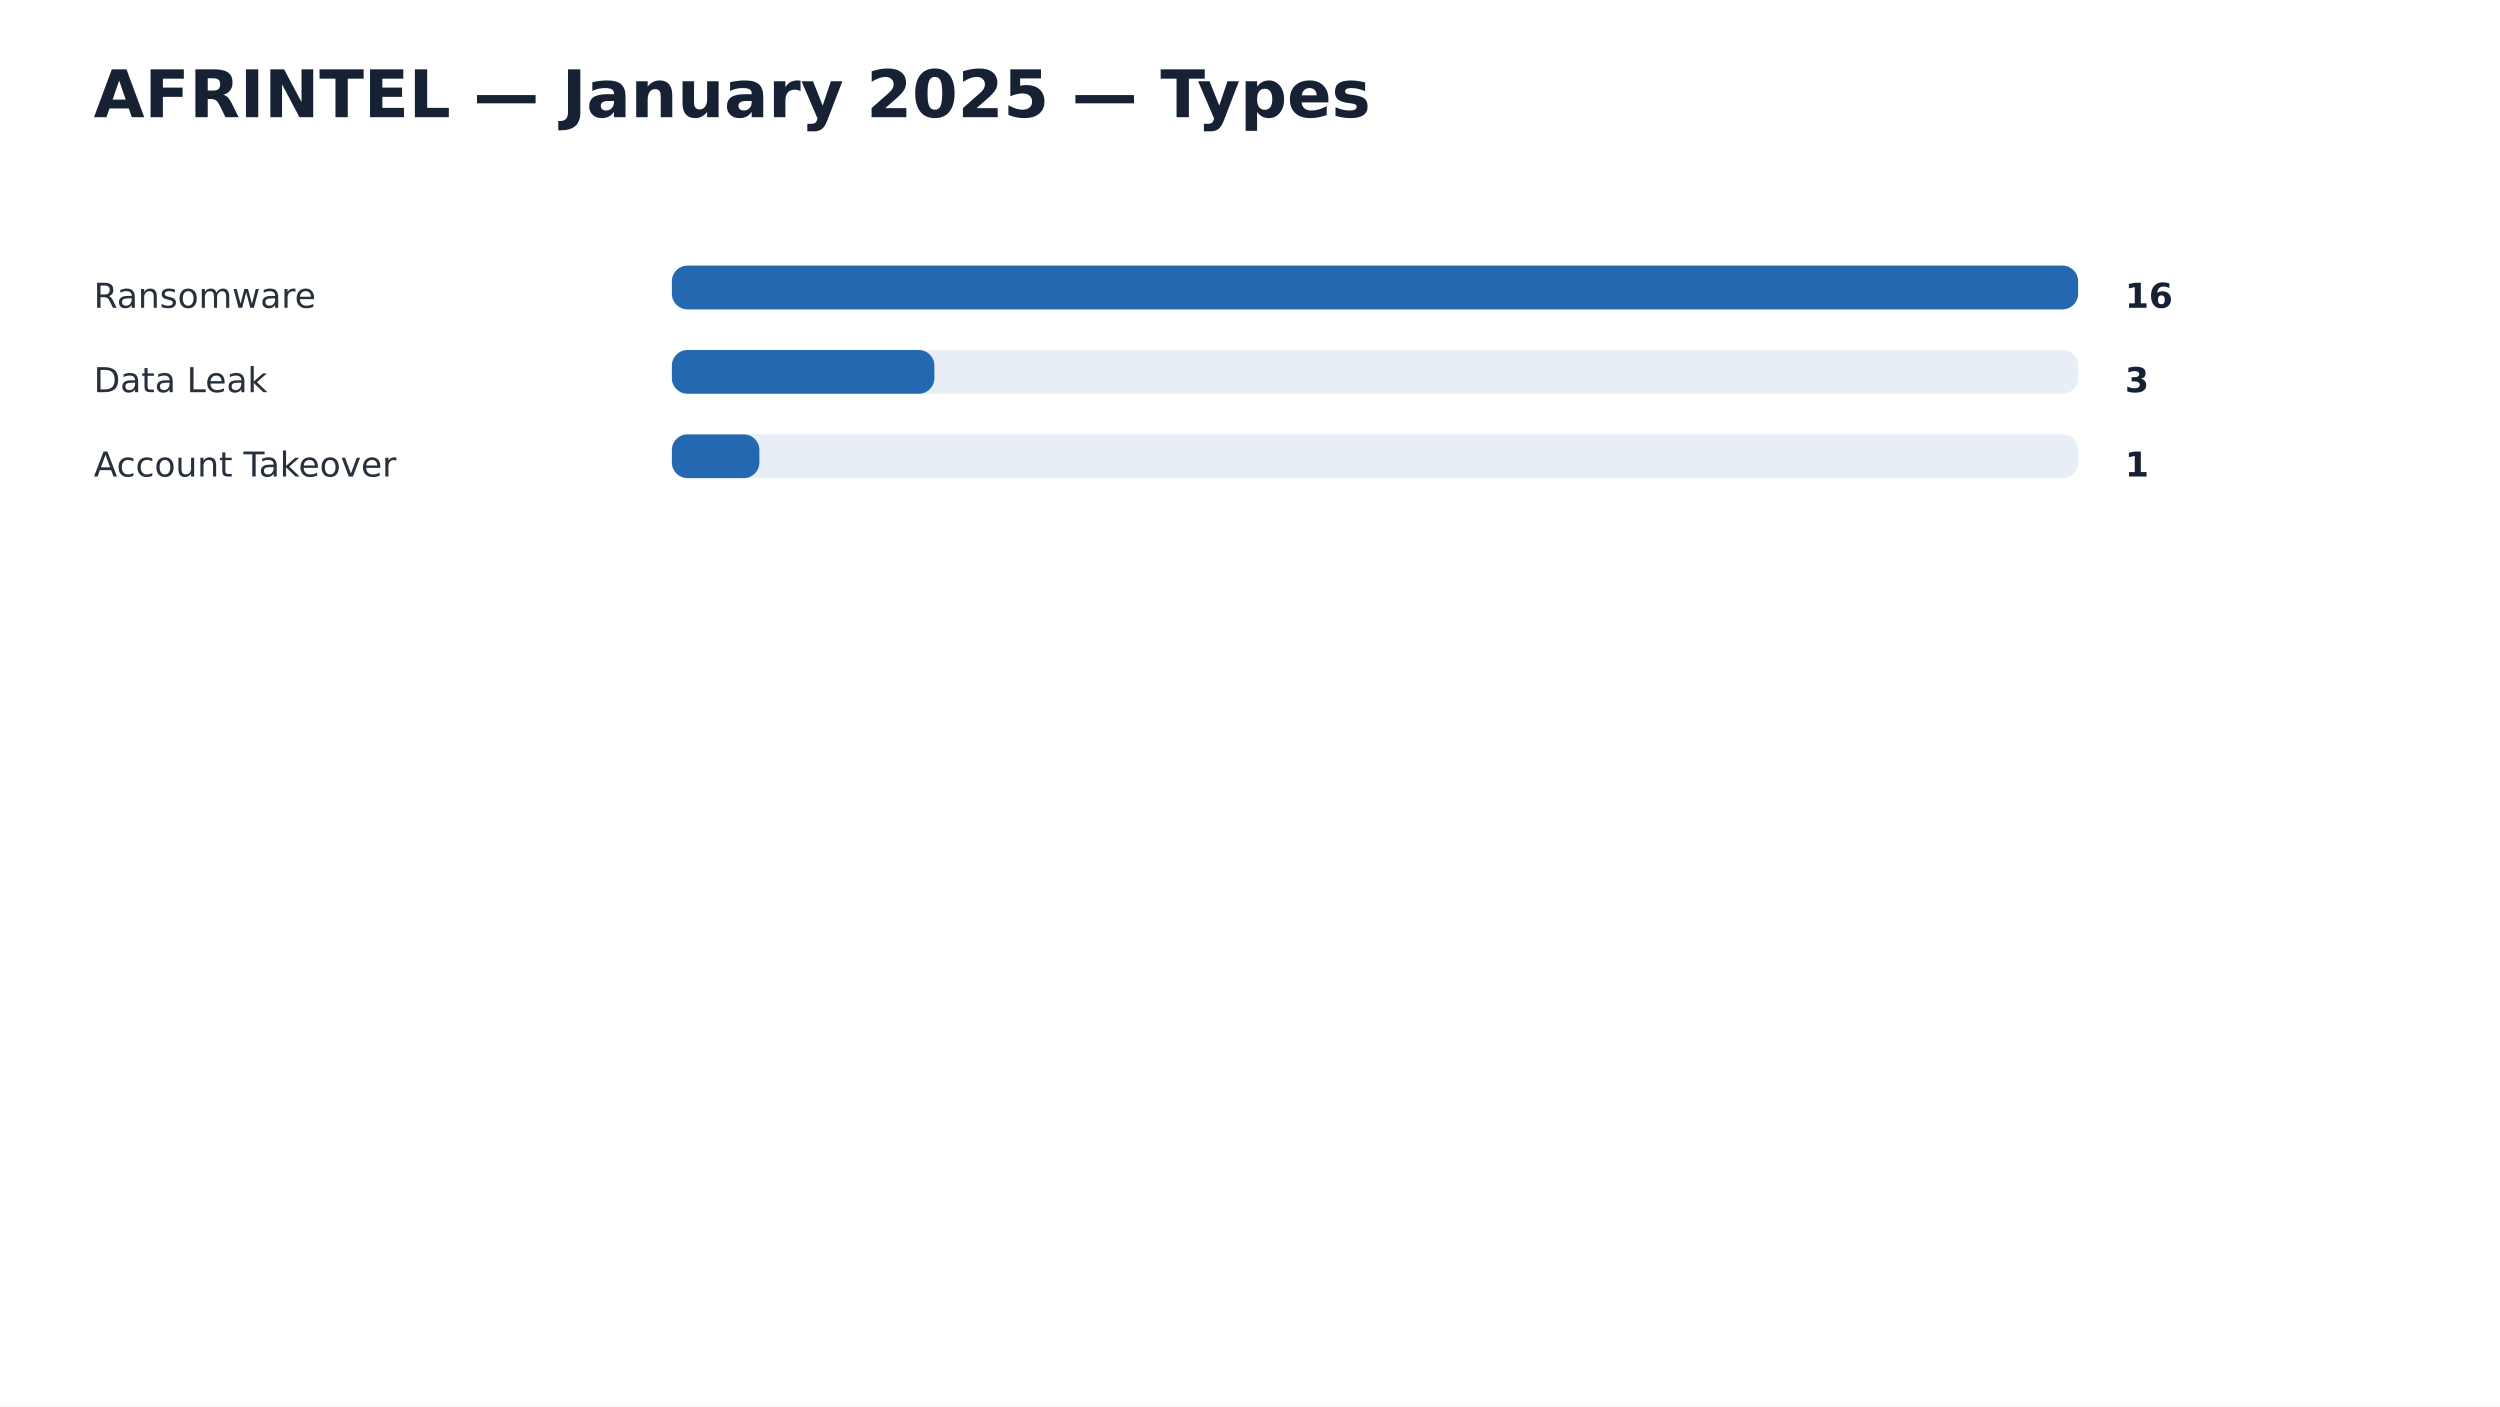
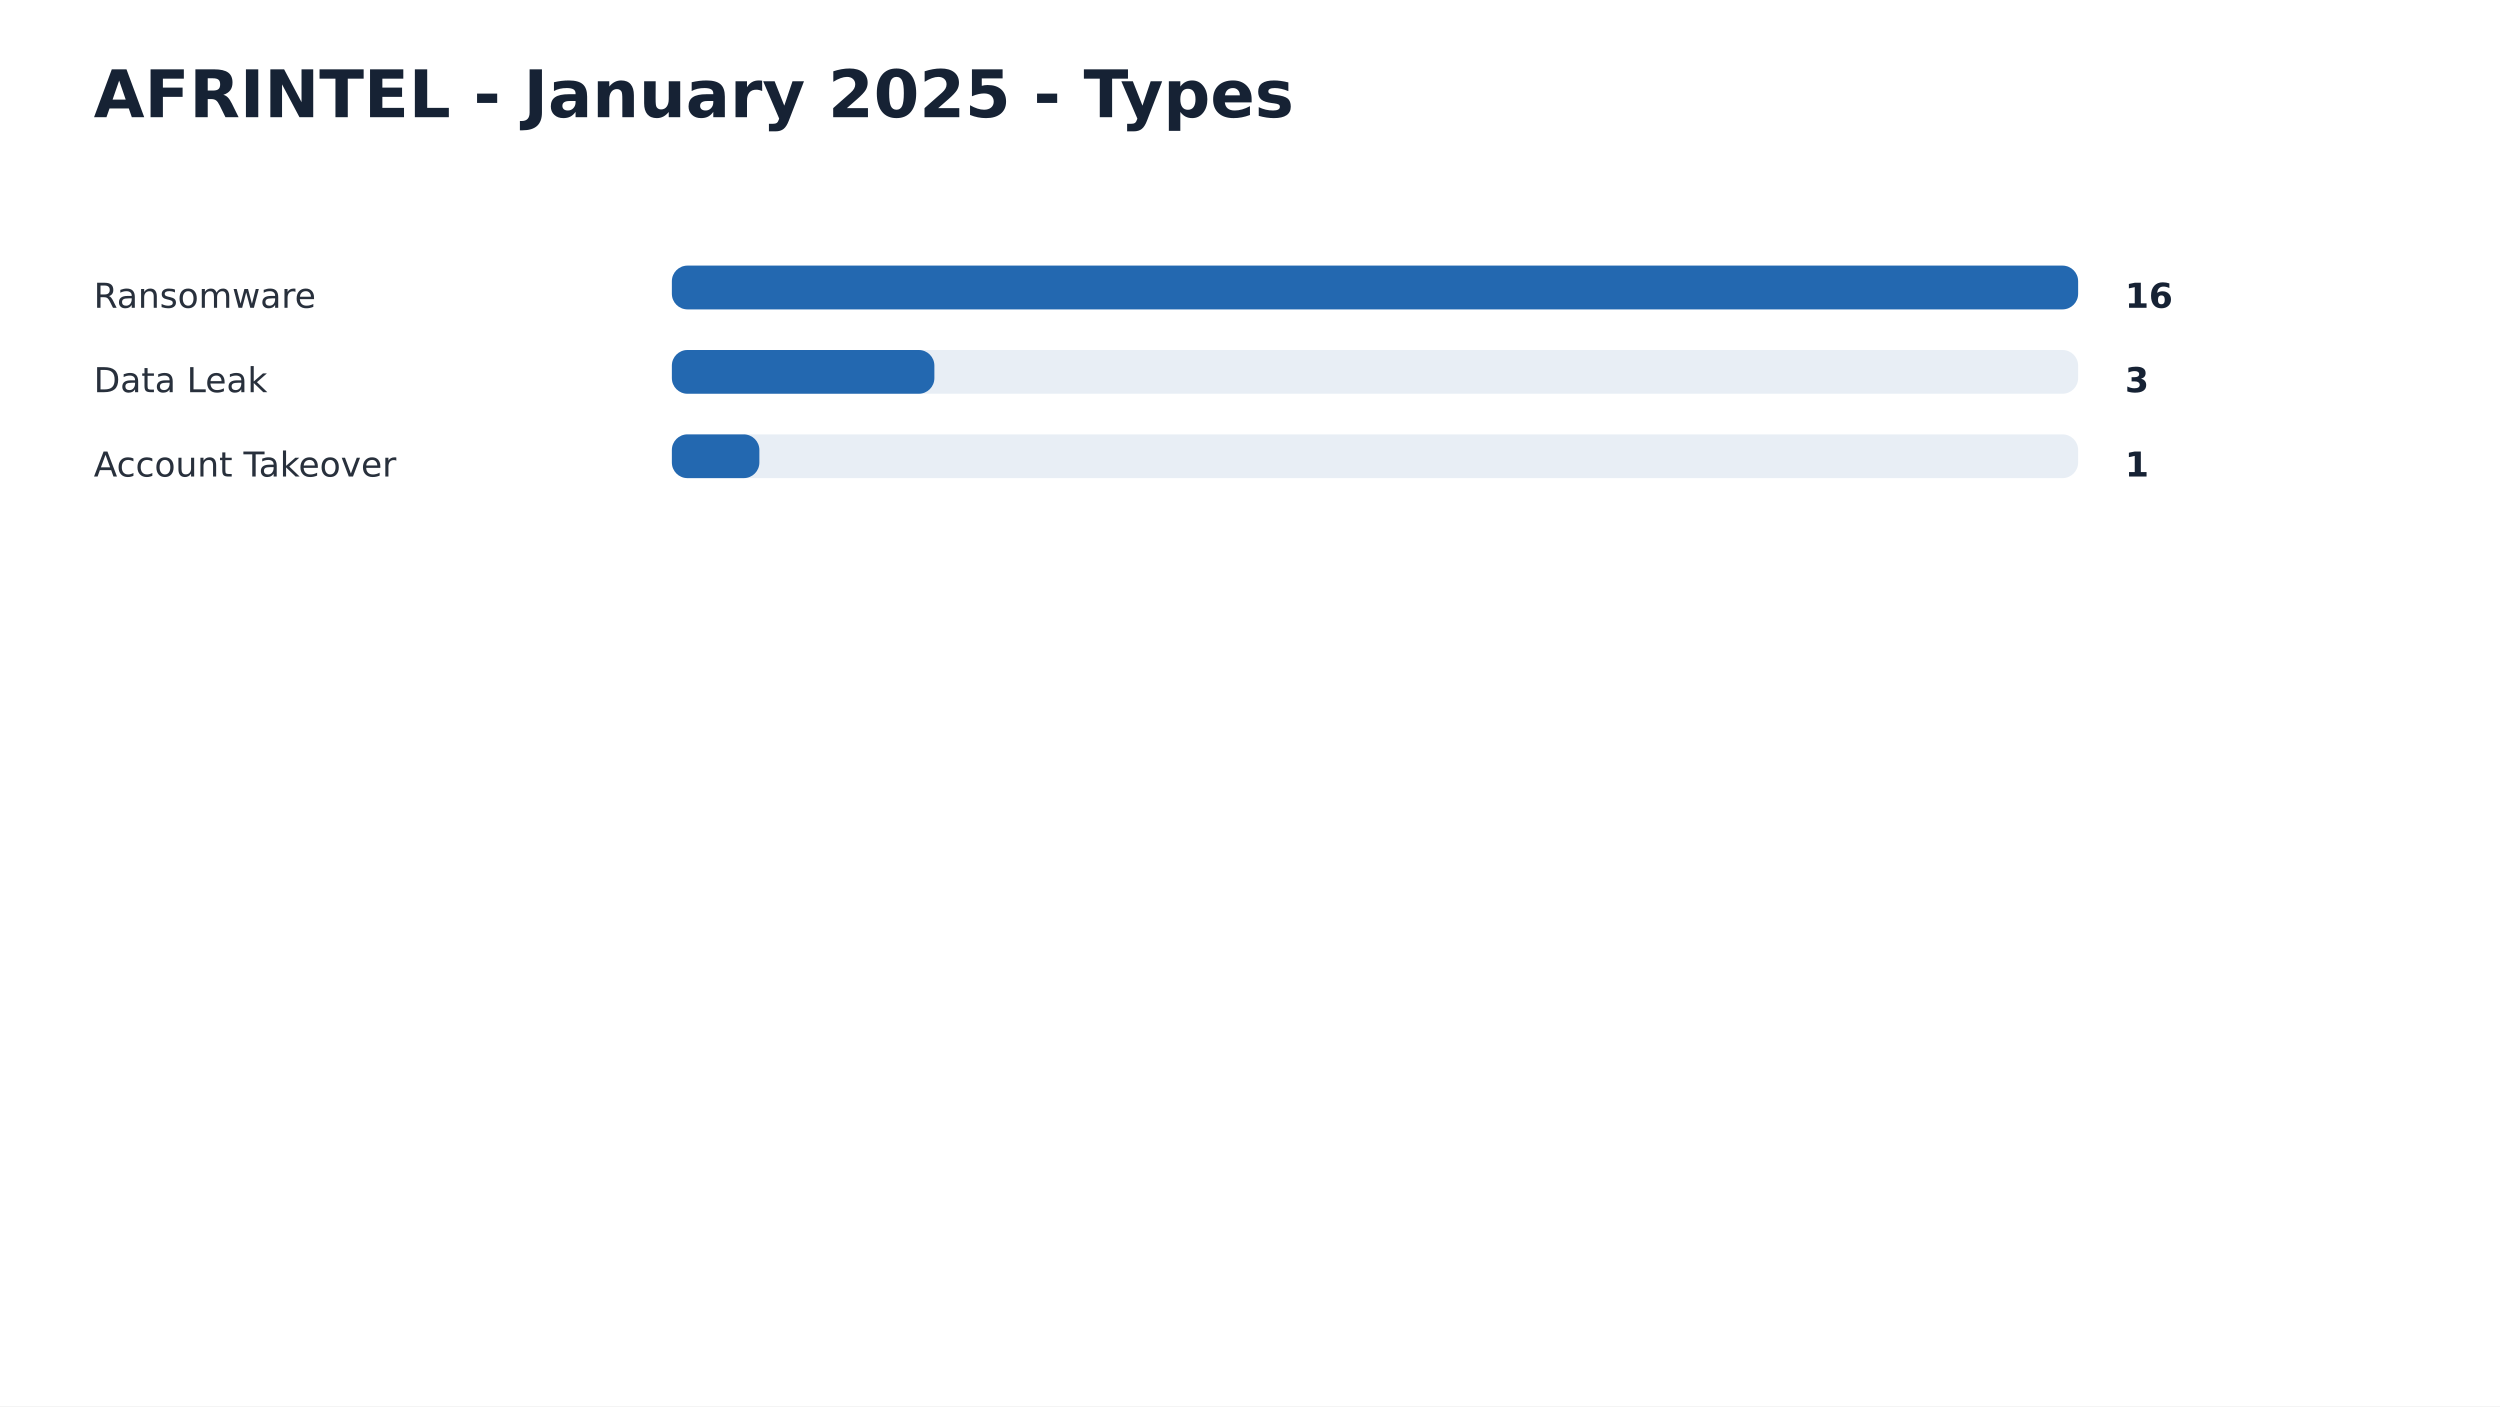
<svg xmlns="http://www.w3.org/2000/svg" width="1600" height="900" viewBox="0 0 1600 900">
  <rect width="1600" height="900" fill="white" />
-   <text x="60" y="75" font-family="DejaVu Sans" font-size="42" font-weight="bold" fill="#162234">AFRINTEL — January 2025 — Types</text>
+   <text x="60" y="75" font-family="DejaVu Sans" font-size="42" font-weight="bold" fill="#162234">AFRINTEL - January 2025 - Types</text>
  <text x="60" y="197" font-family="DejaVu Sans" font-size="22" fill="#28303c">Ransomware</text>
  <rect x="430" y="170" width="900" height="28" rx="10" fill="#e8eef5" />
  <rect x="430" y="170" width="900" height="28" rx="10" fill="#2368b0" />
  <text x="1360" y="197" font-family="DejaVu Sans" font-size="22" font-weight="bold" fill="#162234">16</text>
  <text x="60" y="251" font-family="DejaVu Sans" font-size="22" fill="#28303c">Data Leak</text>
  <rect x="430" y="224" width="900" height="28" rx="10" fill="#e8eef5" />
  <rect x="430" y="224" width="168" height="28" rx="10" fill="#2368b0" />
  <text x="1360" y="251" font-family="DejaVu Sans" font-size="22" font-weight="bold" fill="#162234">3</text>
  <text x="60" y="305" font-family="DejaVu Sans" font-size="22" fill="#28303c">Account Takeover</text>
  <rect x="430" y="278" width="900" height="28" rx="10" fill="#e8eef5" />
  <rect x="430" y="278" width="56" height="28" rx="10" fill="#2368b0" />
  <text x="1360" y="305" font-family="DejaVu Sans" font-size="22" font-weight="bold" fill="#162234">1</text>
</svg>
